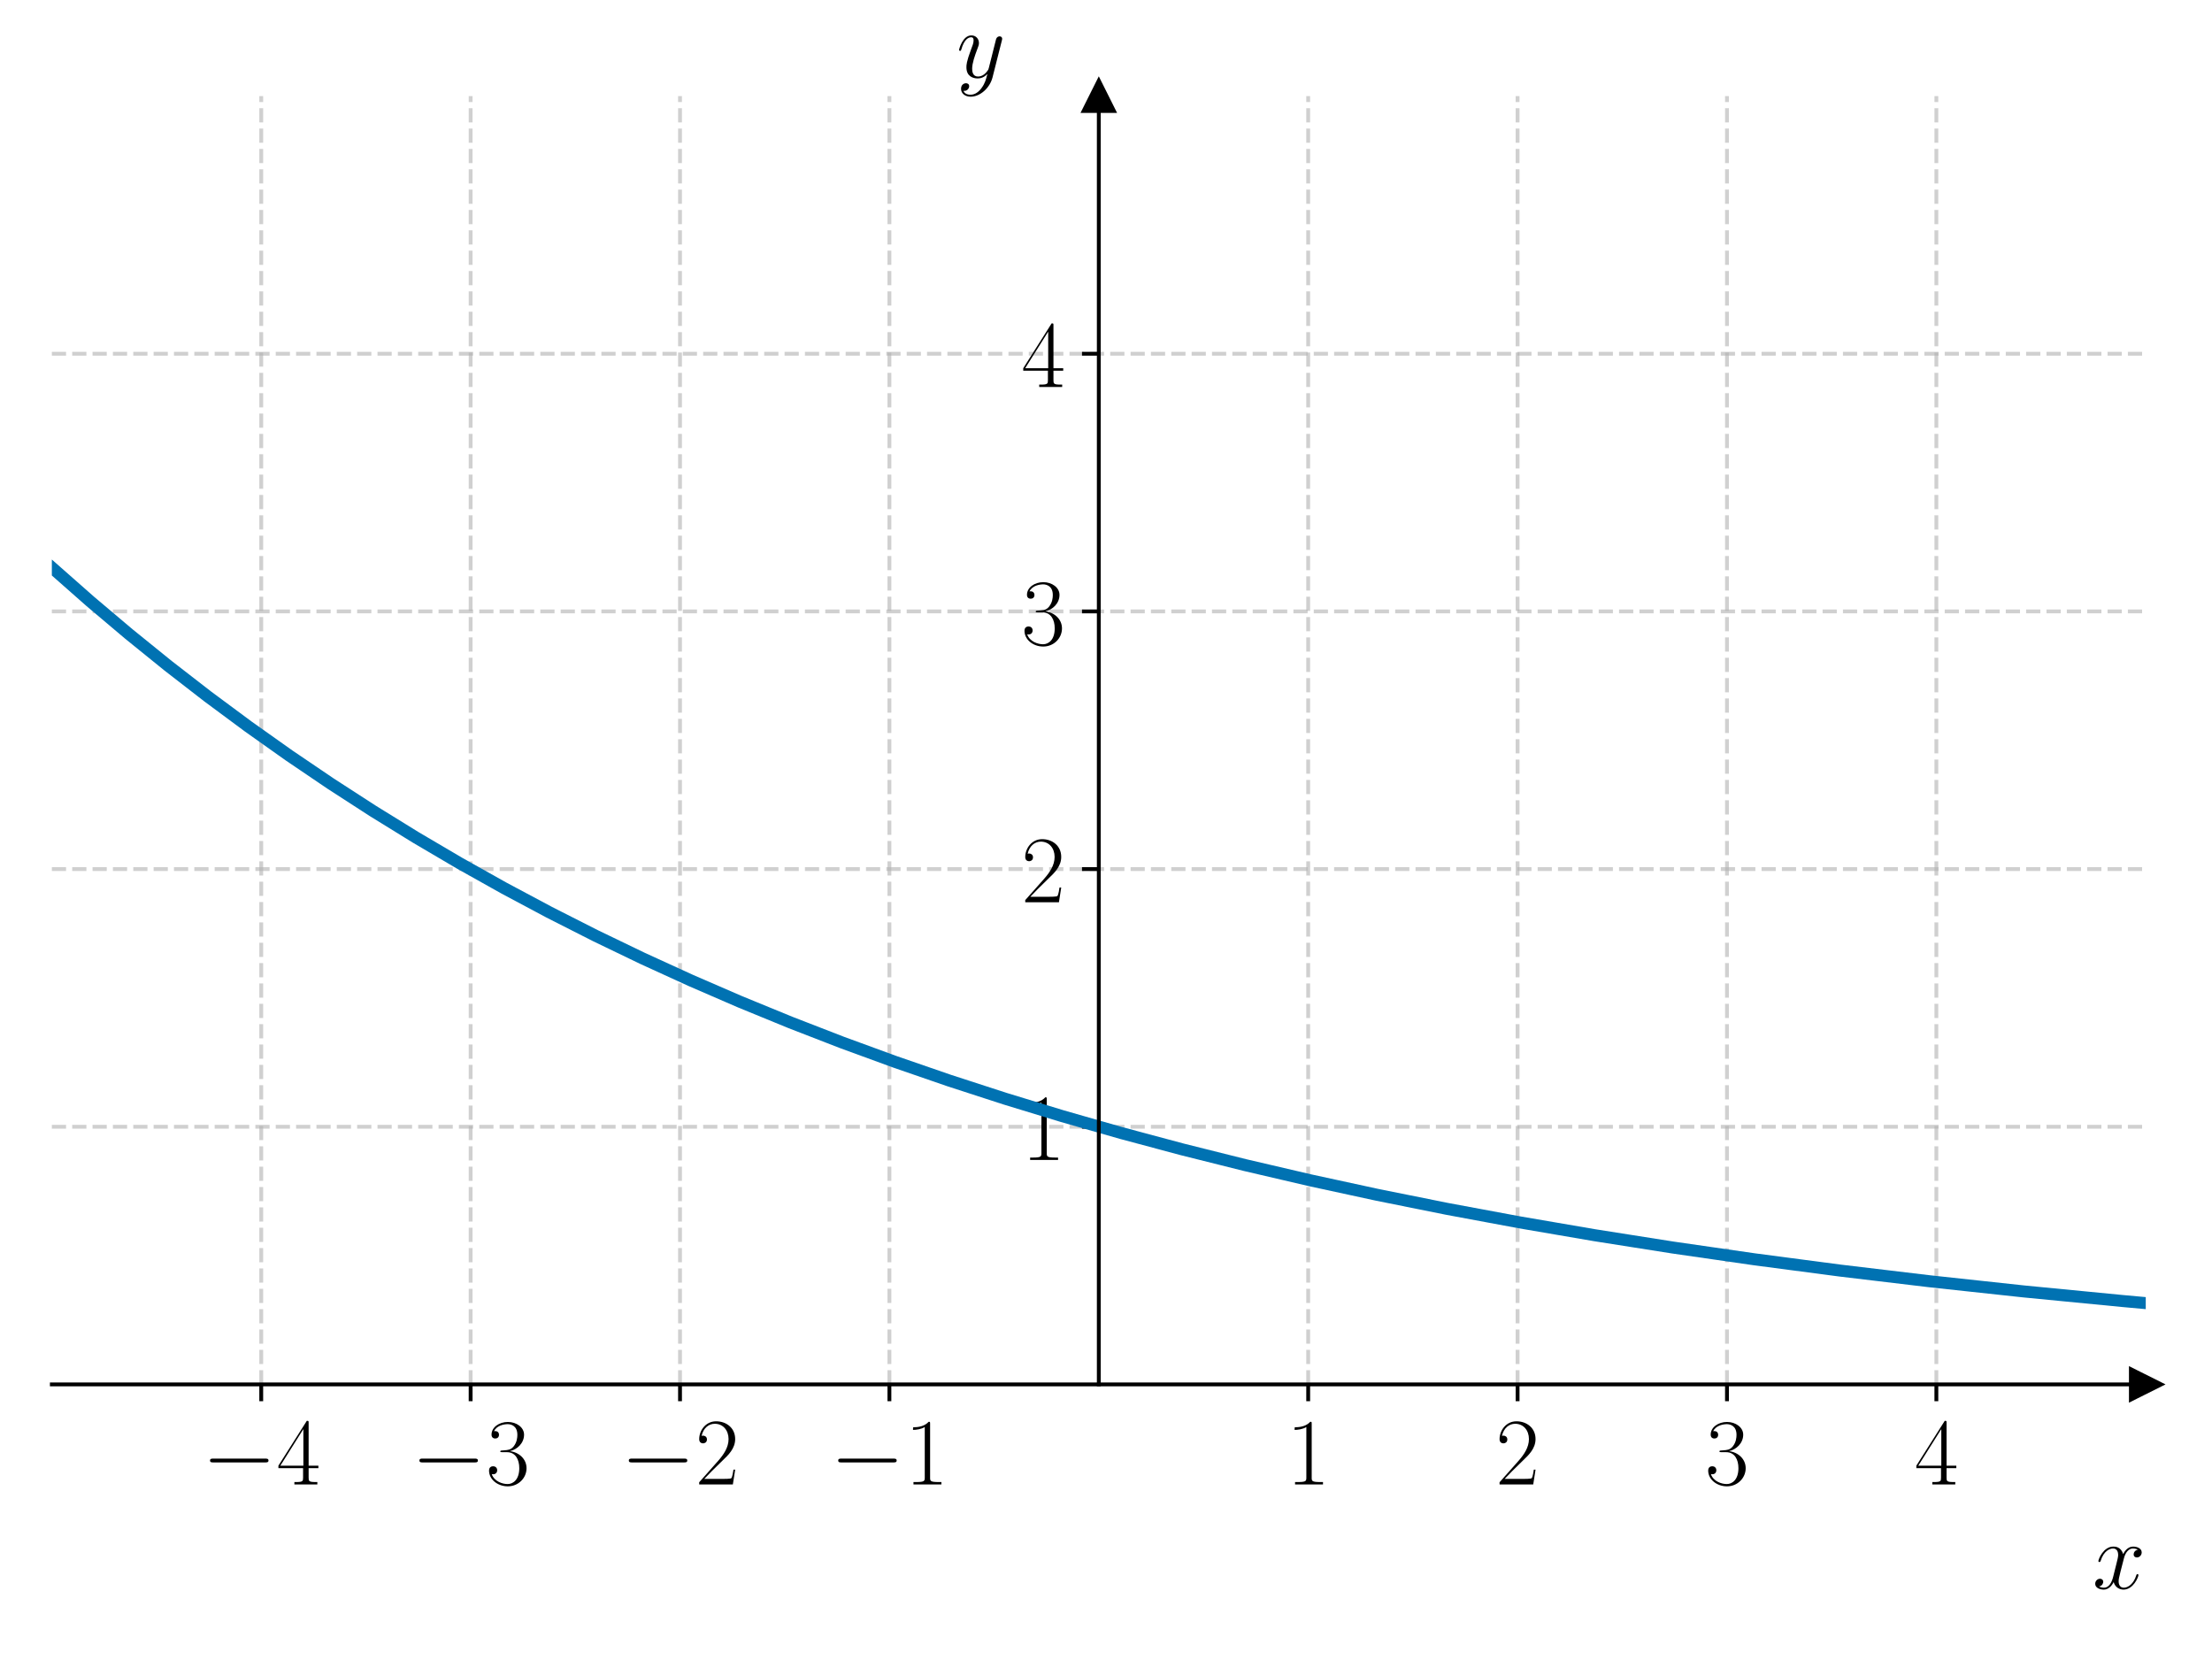
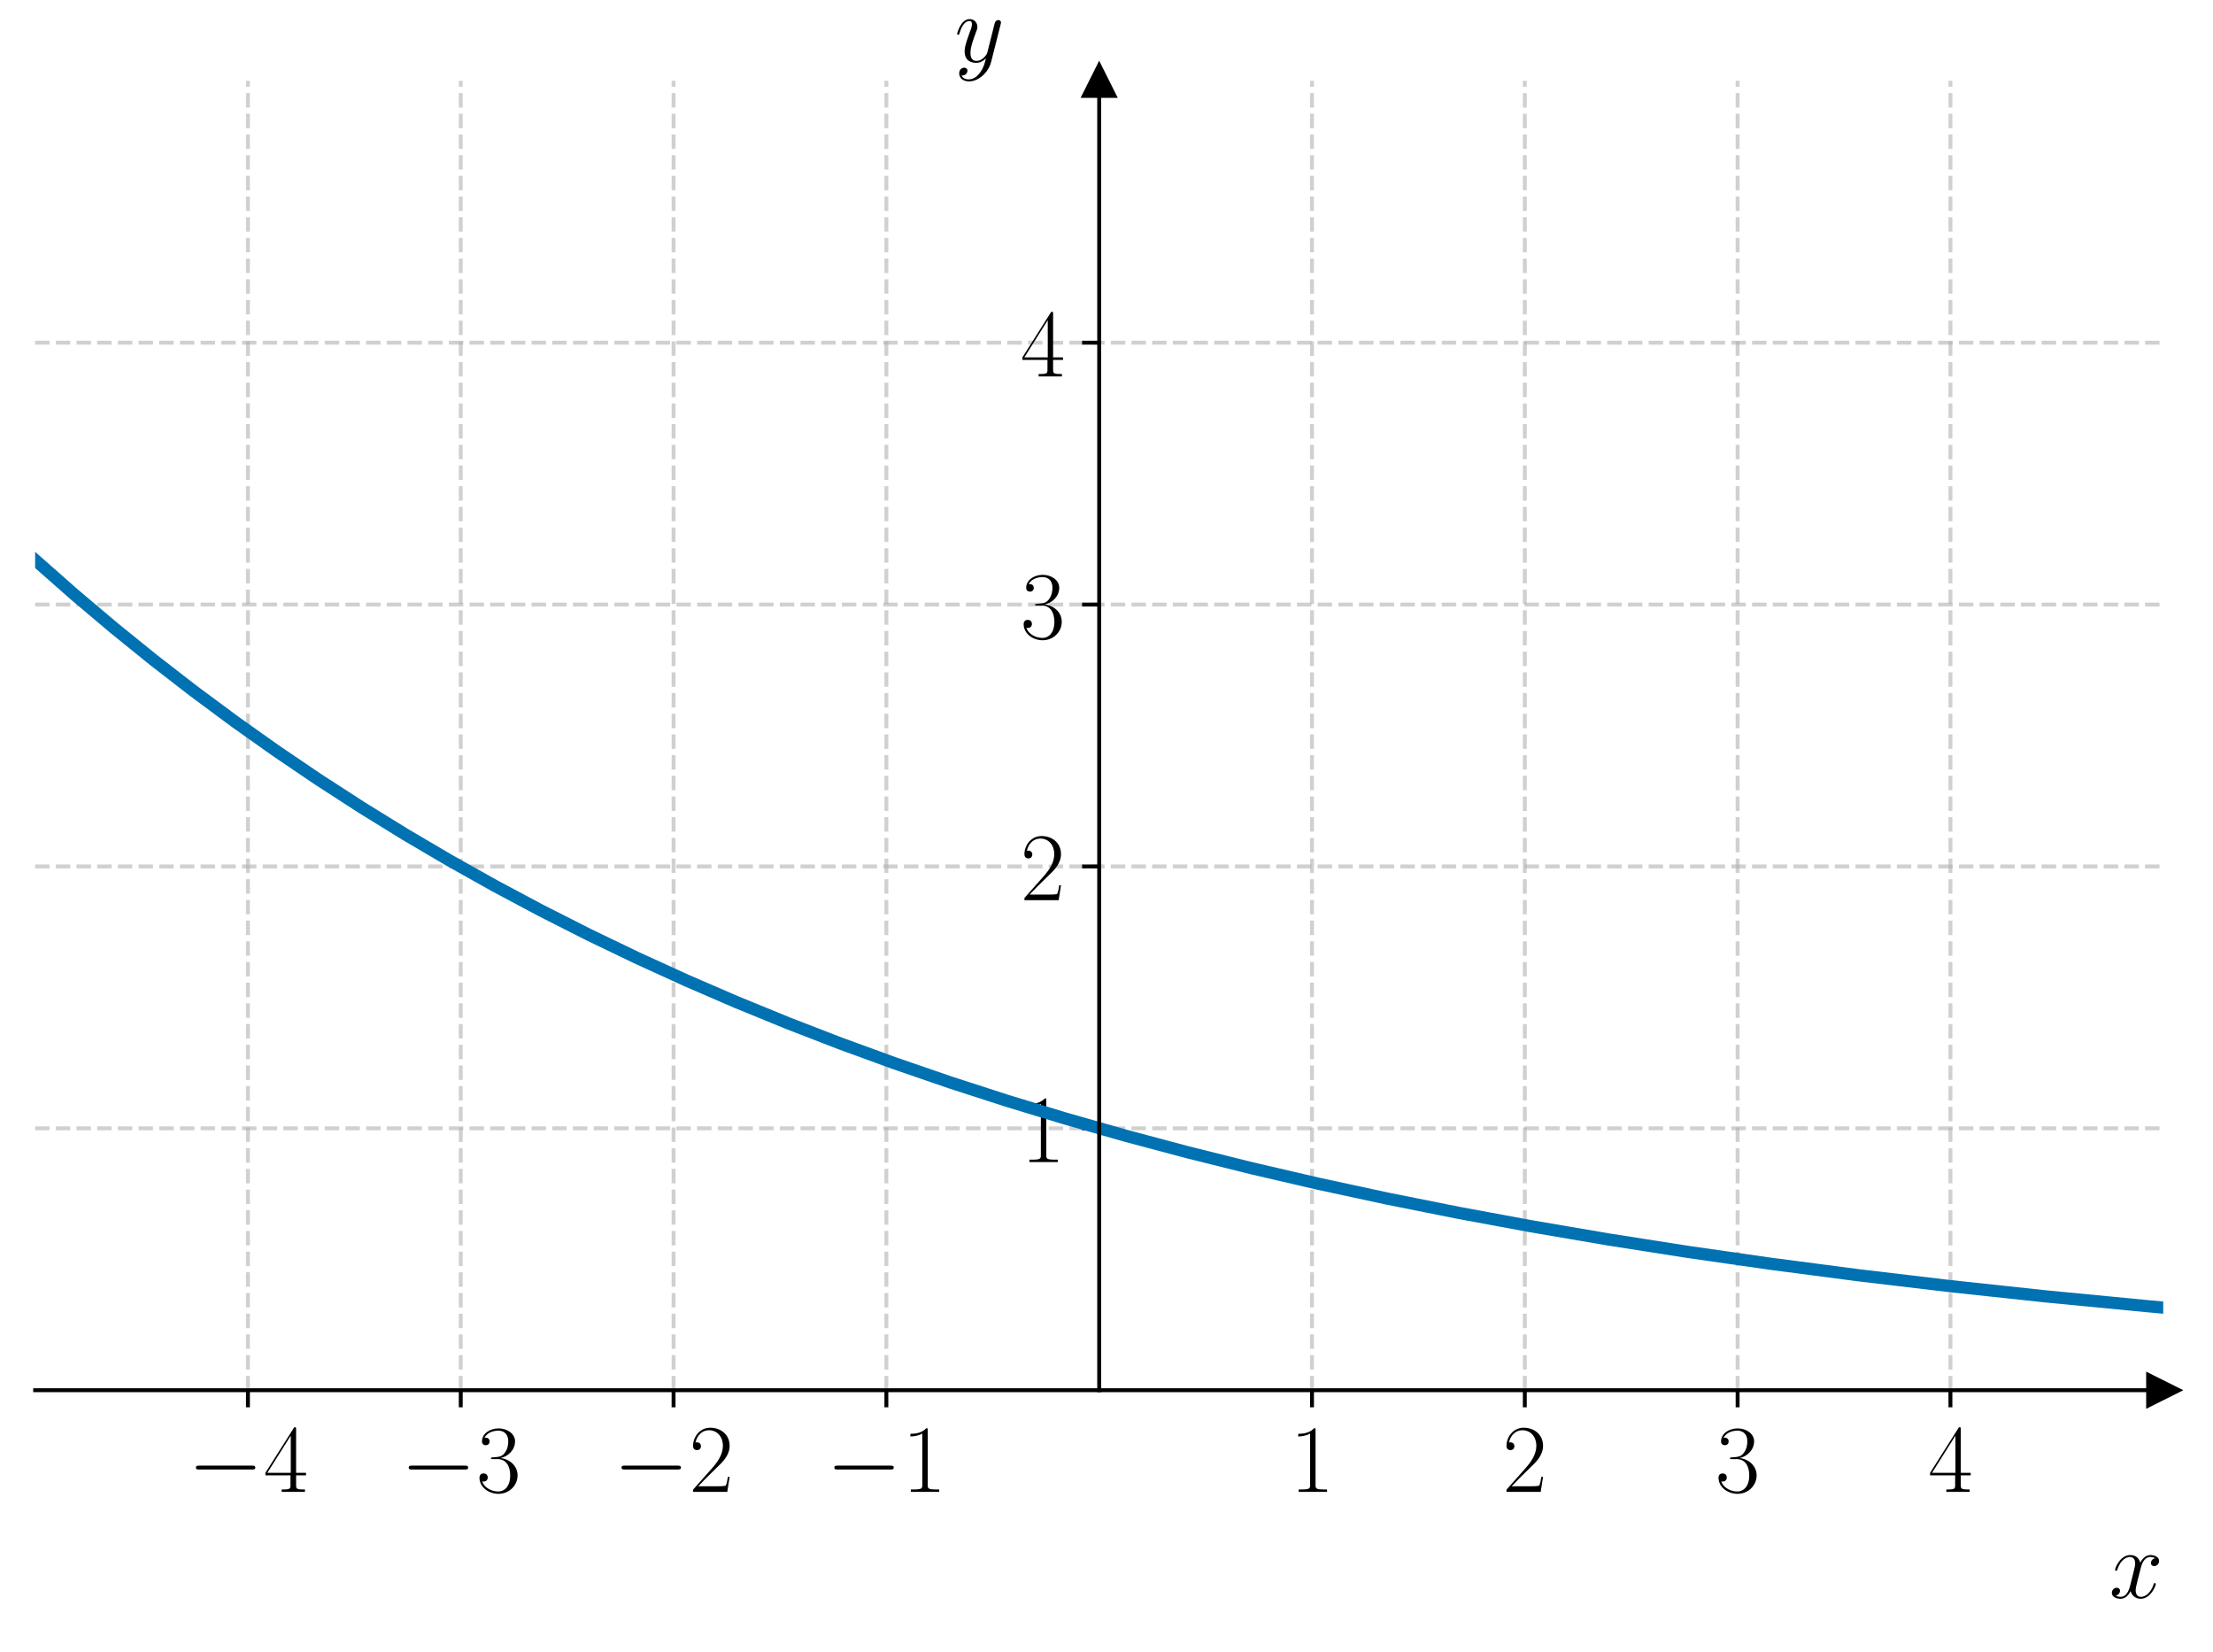
- <svg xmlns="http://www.w3.org/2000/svg" xmlns:xlink="http://www.w3.org/1999/xlink" viewBox="0 0 460.8 345.6" version="1.1" class="graph-inline-svg" role="img" aria-label="Tilpasset figur">
+ <svg xmlns="http://www.w3.org/2000/svg" xmlns:xlink="http://www.w3.org/1999/xlink" width="453.6pt" height="338.54pt" viewBox="0 0 453.6 338.54" version="1.1">
  <defs>
    <style type="text/css">*{stroke-linejoin: round; stroke-linecap: butt}</style>
  </defs>
-   <g id="g3f0012_4674a3_figure_1">
-     <g id="g3f0012_4674a3_patch_1">
-       <path d="M 0 345.6  L 460.8 345.6  L 460.8 0  L 0 0  L 0 345.6  z " style="fill: none" />
+   <g id="g3f0012_be3c61_figure_1">
+     <g id="g3f0012_be3c61_patch_1">
+       <path d="M 0 338.54  L 453.6 338.54  L 453.6 0  L 0 0  L 0 338.54  z " style="fill: none; opacity: 0" />
    </g>
-     <g id="g3f0012_4674a3_axes_1">
-       <g id="g3f0012_4674a3_patch_2">
-         <path d="M 10.8 288.375  L 447 288.375  L 447 20.016  L 10.8 20.016  L 10.8 288.375  z " style="fill: none" />
-       </g>
-       <g id="g3f0012_4674a3_matplotlib.axis_1">
-         <g id="g3f0012_4674a3_xtick_1">
-           <g id="g3f0012_4674a3_line2d_1">
-             <path d="M 54.42 288.375  L 54.42 20.016  " clip-path="url(#g3f0012_4674a3_pcaa9fbf77b)" style="fill: none; stroke-dasharray: 2.96,1.28; stroke-dashoffset: 0; stroke: #b0b0b0; stroke-opacity: 0.6; stroke-width: 0.8" />
-           </g>
-           <g id="g3f0012_4674a3_line2d_2">
-             <defs>
-               <path id="g3f0012_4674a3_m379e569618" d="M 0 0  L 0 3.5  " style="stroke: #000000; stroke-width: 0.8" />
-             </defs>
-             <g>
-               <use xlink:href="#g3f0012_4674a3_m379e569618" x="54.42" y="288.375" style="stroke: #000000; stroke-width: 0.8" />
-             </g>
-           </g>
-           <g id="g3f0012_4674a3_text_1">
-             <g transform="translate(42.10221 309.2117) scale(0.2 -0.2)">
-               <defs>
-                 <path id="g3f0012_4674a3_CMSY10-0" d="M 4218 1472  C 4326 1472 4442 1472 4442 1600  C 4442 1728 4326 1728 4218 1728  L 755 1728  C 646 1728 531 1728 531 1600  C 531 1472 646 1472 755 1472  L 4218 1472  z " transform="scale(0.015625)" />
-                 <path id="g3f0012_4674a3_CMR17-34" d="M 2150 4122  C 2150 4256 2144 4256 2029 4256  L 128 1254  L 128 1088  L 1779 1088  L 1779 457  C 1779 224 1766 160 1318 160  L 1197 160  L 1197 0  C 1402 0 1747 0 1965 0  C 2182 0 2528 0 2733 0  L 2733 160  L 2611 160  C 2163 160 2150 224 2150 457  L 2150 1088  L 2803 1088  L 2803 1254  L 2150 1254  L 2150 4122  z M 1798 3703  L 1798 1254  L 256 1254  L 1798 3703  z " transform="scale(0.015625)" />
-               </defs>
-               <use xlink:href="#g3f0012_4674a3_CMSY10-0" transform="scale(0.996264)" />
-               <use xlink:href="#g3f0012_4674a3_CMR17-34" transform="translate(77.48747 0) scale(0.996264)" />
-             </g>
-           </g>
-         </g>
-         <g id="g3f0012_4674a3_xtick_2">
-           <g id="g3f0012_4674a3_line2d_3">
-             <path d="M 98.04 288.375  L 98.04 20.016  " clip-path="url(#g3f0012_4674a3_pcaa9fbf77b)" style="fill: none; stroke-dasharray: 2.96,1.28; stroke-dashoffset: 0; stroke: #b0b0b0; stroke-opacity: 0.6; stroke-width: 0.8" />
-           </g>
-           <g id="g3f0012_4674a3_line2d_4">
-             <g>
-               <use xlink:href="#g3f0012_4674a3_m379e569618" x="98.04" y="288.375" style="stroke: #000000; stroke-width: 0.8" />
-             </g>
-           </g>
-           <g id="g3f0012_4674a3_text_2">
-             <g transform="translate(85.72221 309.2117) scale(0.2 -0.2)">
-               <defs>
-                 <path id="g3f0012_4674a3_CMR17-33" d="M 1414 2157  C 1984 2157 2234 1662 2234 1090  C 2234 320 1824 25 1453 25  C 1114 25 563 194 390 693  C 422 680 454 680 486 680  C 640 680 755 782 755 948  C 755 1133 614 1216 486 1216  C 378 1216 211 1165 211 926  C 211 335 787 -128 1466 -128  C 2176 -128 2720 430 2720 1085  C 2720 1707 2208 2157 1600 2227  C 2086 2328 2554 2756 2554 3329  C 2554 3820 2048 4179 1472 4179  C 890 4179 378 3829 378 3329  C 378 3110 544 3072 627 3072  C 762 3072 877 3155 877 3321  C 877 3486 762 3569 627 3569  C 602 3569 570 3569 544 3557  C 730 3959 1235 4032 1459 4032  C 1683 4032 2106 3925 2106 3320  C 2106 3143 2080 2828 1862 2550  C 1670 2304 1453 2304 1242 2284  C 1210 2284 1062 2269 1037 2269  C 992 2263 966 2257 966 2208  C 966 2163 973 2157 1101 2157  L 1414 2157  z " transform="scale(0.015625)" />
-               </defs>
-               <use xlink:href="#g3f0012_4674a3_CMSY10-0" transform="scale(0.996264)" />
-               <use xlink:href="#g3f0012_4674a3_CMR17-33" transform="translate(77.48747 0) scale(0.996264)" />
-             </g>
-           </g>
-         </g>
-         <g id="g3f0012_4674a3_xtick_3">
-           <g id="g3f0012_4674a3_line2d_5">
-             <path d="M 141.66 288.375  L 141.66 20.016  " clip-path="url(#g3f0012_4674a3_pcaa9fbf77b)" style="fill: none; stroke-dasharray: 2.96,1.28; stroke-dashoffset: 0; stroke: #b0b0b0; stroke-opacity: 0.6; stroke-width: 0.8" />
-           </g>
-           <g id="g3f0012_4674a3_line2d_6">
-             <g>
-               <use xlink:href="#g3f0012_4674a3_m379e569618" x="141.66" y="288.375" style="stroke: #000000; stroke-width: 0.8" />
-             </g>
-           </g>
-           <g id="g3f0012_4674a3_text_3">
-             <g transform="translate(129.3422 309.2117) scale(0.2 -0.2)">
-               <defs>
-                 <path id="g3f0012_4674a3_CMR17-32" d="M 2669 989  L 2554 989  C 2490 536 2438 459 2413 420  C 2381 369 1920 369 1830 369  L 602 369  C 832 619 1280 1072 1824 1597  C 2214 1967 2669 2402 2669 3035  C 2669 3790 2067 4224 1395 4224  C 691 4224 262 3604 262 3030  C 262 2780 448 2748 525 2748  C 589 2748 781 2787 781 3010  C 781 3207 614 3264 525 3264  C 486 3264 448 3258 422 3245  C 544 3790 915 4058 1306 4058  C 1862 4058 2227 3617 2227 3035  C 2227 2479 1901 2000 1536 1584  L 262 146  L 262 0  L 2515 0  L 2669 989  z " transform="scale(0.015625)" />
-               </defs>
-               <use xlink:href="#g3f0012_4674a3_CMSY10-0" transform="scale(0.996264)" />
-               <use xlink:href="#g3f0012_4674a3_CMR17-32" transform="translate(77.48747 0) scale(0.996264)" />
-             </g>
-           </g>
-         </g>
-         <g id="g3f0012_4674a3_xtick_4">
-           <g id="g3f0012_4674a3_line2d_7">
-             <path d="M 185.28 288.375  L 185.28 20.016  " clip-path="url(#g3f0012_4674a3_pcaa9fbf77b)" style="fill: none; stroke-dasharray: 2.96,1.28; stroke-dashoffset: 0; stroke: #b0b0b0; stroke-opacity: 0.6; stroke-width: 0.8" />
-           </g>
-           <g id="g3f0012_4674a3_line2d_8">
-             <g>
-               <use xlink:href="#g3f0012_4674a3_m379e569618" x="185.28" y="288.375" style="stroke: #000000; stroke-width: 0.8" />
-             </g>
-           </g>
-           <g id="g3f0012_4674a3_text_4">
-             <g transform="translate(172.9622 309.2117) scale(0.2 -0.2)">
-               <defs>
-                 <path id="g3f0012_4674a3_CMR17-31" d="M 1702 4058  C 1702 4192 1696 4192 1606 4192  C 1357 3916 979 3827 621 3827  C 602 3827 570 3827 563 3808  C 557 3795 557 3782 557 3648  C 755 3648 1088 3686 1344 3839  L 1344 461  C 1344 236 1331 160 781 160  L 589 160  L 589 0  C 896 0 1216 0 1523 0  C 1830 0 2150 0 2458 0  L 2458 160  L 2266 160  C 1715 160 1702 230 1702 458  L 1702 4058  z " transform="scale(0.015625)" />
-               </defs>
-               <use xlink:href="#g3f0012_4674a3_CMSY10-0" transform="scale(0.996264)" />
-               <use xlink:href="#g3f0012_4674a3_CMR17-31" transform="translate(77.48747 0) scale(0.996264)" />
-             </g>
-           </g>
-         </g>
-         <g id="g3f0012_4674a3_xtick_5">
-           <g id="g3f0012_4674a3_line2d_9">
-             <path d="M 272.52 288.375  L 272.52 20.016  " clip-path="url(#g3f0012_4674a3_pcaa9fbf77b)" style="fill: none; stroke-dasharray: 2.96,1.28; stroke-dashoffset: 0; stroke: #b0b0b0; stroke-opacity: 0.6; stroke-width: 0.8" />
-           </g>
-           <g id="g3f0012_4674a3_line2d_10">
-             <g>
-               <use xlink:href="#g3f0012_4674a3_m379e569618" x="272.52" y="288.375" style="stroke: #000000; stroke-width: 0.8" />
-             </g>
-           </g>
-           <g id="g3f0012_4674a3_text_5">
-             <g transform="translate(267.951 309.2117) scale(0.2 -0.2)">
-               <use xlink:href="#g3f0012_4674a3_CMR17-31" transform="scale(0.996264)" />
-             </g>
-           </g>
-         </g>
-         <g id="g3f0012_4674a3_xtick_6">
-           <g id="g3f0012_4674a3_line2d_11">
-             <path d="M 316.14 288.375  L 316.14 20.016  " clip-path="url(#g3f0012_4674a3_pcaa9fbf77b)" style="fill: none; stroke-dasharray: 2.96,1.28; stroke-dashoffset: 0; stroke: #b0b0b0; stroke-opacity: 0.6; stroke-width: 0.8" />
-           </g>
-           <g id="g3f0012_4674a3_line2d_12">
-             <g>
-               <use xlink:href="#g3f0012_4674a3_m379e569618" x="316.14" y="288.375" style="stroke: #000000; stroke-width: 0.8" />
-             </g>
-           </g>
-           <g id="g3f0012_4674a3_text_6">
-             <g transform="translate(311.571 309.2117) scale(0.2 -0.2)">
-               <use xlink:href="#g3f0012_4674a3_CMR17-32" transform="scale(0.996264)" />
-             </g>
-           </g>
-         </g>
-         <g id="g3f0012_4674a3_xtick_7">
-           <g id="g3f0012_4674a3_line2d_13">
-             <path d="M 359.76 288.375  L 359.76 20.016  " clip-path="url(#g3f0012_4674a3_pcaa9fbf77b)" style="fill: none; stroke-dasharray: 2.96,1.28; stroke-dashoffset: 0; stroke: #b0b0b0; stroke-opacity: 0.6; stroke-width: 0.8" />
-           </g>
-           <g id="g3f0012_4674a3_line2d_14">
-             <g>
-               <use xlink:href="#g3f0012_4674a3_m379e569618" x="359.76" y="288.375" style="stroke: #000000; stroke-width: 0.8" />
-             </g>
-           </g>
-           <g id="g3f0012_4674a3_text_7">
-             <g transform="translate(355.191 309.2117) scale(0.2 -0.2)">
-               <use xlink:href="#g3f0012_4674a3_CMR17-33" transform="scale(0.996264)" />
-             </g>
-           </g>
-         </g>
-         <g id="g3f0012_4674a3_xtick_8">
-           <g id="g3f0012_4674a3_line2d_15">
-             <path d="M 403.38 288.375  L 403.38 20.016  " clip-path="url(#g3f0012_4674a3_pcaa9fbf77b)" style="fill: none; stroke-dasharray: 2.96,1.28; stroke-dashoffset: 0; stroke: #b0b0b0; stroke-opacity: 0.6; stroke-width: 0.8" />
-           </g>
-           <g id="g3f0012_4674a3_line2d_16">
-             <g>
-               <use xlink:href="#g3f0012_4674a3_m379e569618" x="403.38" y="288.375" style="stroke: #000000; stroke-width: 0.8" />
-             </g>
-           </g>
-           <g id="g3f0012_4674a3_text_8">
-             <g transform="translate(398.811 309.2117) scale(0.2 -0.2)">
-               <use xlink:href="#g3f0012_4674a3_CMR17-34" transform="scale(0.996264)" />
-             </g>
-           </g>
-         </g>
-         <g id="g3f0012_4674a3_text_9">
-           <g transform="translate(435.9132 330.9244) scale(0.2 -0.2)">
-             <defs>
-               <path id="g3f0012_4674a3_CMMI12-78" d="M 3034 2606  C 2829 2567 2752 2414 2752 2293  C 2752 2139 2874 2088 2963 2088  C 3155 2088 3290 2254 3290 2427  C 3290 2695 2982 2816 2714 2816  C 2323 2816 2106 2433 2048 2312  C 1901 2816 1504 2816 1389 2816  C 736 2816 390 1980 390 1839  C 390 1814 416 1782 461 1782  C 512 1782 525 1820 538 1846  C 755 2555 1184 2689 1370 2689  C 1658 2689 1715 2420 1715 2267  C 1715 2127 1677 1980 1600 1673  L 1382 798  C 1286 415 1101 64 762 64  C 730 64 570 64 435 147  C 666 192 717 383 717 460  C 717 588 621 664 499 664  C 346 664 179 530 179 326  C 179 57 480 -64 755 -64  C 1062 -64 1280 179 1414 441  C 1517 64 1837 -64 2074 -64  C 2726 -64 3072 773 3072 913  C 3072 945 3046 971 3008 971  C 2950 971 2944 939 2925 888  C 2752 326 2381 64 2093 64  C 1869 64 1747 230 1747 492  C 1747 632 1773 734 1875 1156  L 2099 2024  C 2195 2408 2413 2689 2707 2689  C 2720 2689 2899 2689 3034 2606  z " transform="scale(0.015625)" />
-             </defs>
-             <use xlink:href="#g3f0012_4674a3_CMMI12-78" transform="scale(0.996264)" />
-           </g>
-         </g>
-       </g>
-       <g id="g3f0012_4674a3_matplotlib.axis_2">
-         <g id="g3f0012_4674a3_ytick_1">
-           <g id="g3f0012_4674a3_line2d_17">
-             <path d="M 10.8 234.703  L 447 234.703  " clip-path="url(#g3f0012_4674a3_pcaa9fbf77b)" style="fill: none; stroke-dasharray: 2.96,1.28; stroke-dashoffset: 0; stroke: #b0b0b0; stroke-opacity: 0.6; stroke-width: 0.8" />
-           </g>
-           <g id="g3f0012_4674a3_line2d_18">
-             <defs>
-               <path id="g3f0012_4674a3_m76c39c9942" d="M 0 0  L -3.5 0  " style="stroke: #000000; stroke-width: 0.8" />
-             </defs>
-             <g>
-               <use xlink:href="#g3f0012_4674a3_m76c39c9942" x="228.9" y="234.703" style="stroke: #000000; stroke-width: 0.8" />
-             </g>
-           </g>
-           <g id="g3f0012_4674a3_text_10">
-             <g transform="translate(212.7619 241.6216) scale(0.2 -0.2)">
-               <use xlink:href="#g3f0012_4674a3_CMR17-31" transform="scale(0.996264)" />
-             </g>
-           </g>
-         </g>
-         <g id="g3f0012_4674a3_ytick_2">
-           <g id="g3f0012_4674a3_line2d_19">
-             <path d="M 10.8 181.031  L 447 181.031  " clip-path="url(#g3f0012_4674a3_pcaa9fbf77b)" style="fill: none; stroke-dasharray: 2.96,1.28; stroke-dashoffset: 0; stroke: #b0b0b0; stroke-opacity: 0.6; stroke-width: 0.8" />
-           </g>
-           <g id="g3f0012_4674a3_line2d_20">
-             <g>
-               <use xlink:href="#g3f0012_4674a3_m76c39c9942" x="228.9" y="181.031" style="stroke: #000000; stroke-width: 0.8" />
-             </g>
-           </g>
-           <g id="g3f0012_4674a3_text_11">
-             <g transform="translate(212.7619 187.9499) scale(0.2 -0.2)">
-               <use xlink:href="#g3f0012_4674a3_CMR17-32" transform="scale(0.996264)" />
-             </g>
-           </g>
-         </g>
-         <g id="g3f0012_4674a3_ytick_3">
-           <g id="g3f0012_4674a3_line2d_21">
-             <path d="M 10.8 127.36  L 447 127.36  " clip-path="url(#g3f0012_4674a3_pcaa9fbf77b)" style="fill: none; stroke-dasharray: 2.96,1.28; stroke-dashoffset: 0; stroke: #b0b0b0; stroke-opacity: 0.6; stroke-width: 0.8" />
-           </g>
-           <g id="g3f0012_4674a3_line2d_22">
-             <g>
-               <use xlink:href="#g3f0012_4674a3_m76c39c9942" x="228.9" y="127.36" style="stroke: #000000; stroke-width: 0.8" />
-             </g>
-           </g>
-           <g id="g3f0012_4674a3_text_12">
-             <g transform="translate(212.7619 134.2782) scale(0.2 -0.2)">
-               <use xlink:href="#g3f0012_4674a3_CMR17-33" transform="scale(0.996264)" />
-             </g>
-           </g>
-         </g>
-         <g id="g3f0012_4674a3_ytick_4">
-           <g id="g3f0012_4674a3_line2d_23">
-             <path d="M 10.8 73.688  L 447 73.688  " clip-path="url(#g3f0012_4674a3_pcaa9fbf77b)" style="fill: none; stroke-dasharray: 2.96,1.28; stroke-dashoffset: 0; stroke: #b0b0b0; stroke-opacity: 0.6; stroke-width: 0.8" />
-           </g>
-           <g id="g3f0012_4674a3_line2d_24">
-             <g>
-               <use xlink:href="#g3f0012_4674a3_m76c39c9942" x="228.9" y="73.688" style="stroke: #000000; stroke-width: 0.8" />
-             </g>
-           </g>
-           <g id="g3f0012_4674a3_text_13">
-             <g transform="translate(212.7619 80.6065) scale(0.2 -0.2)">
-               <use xlink:href="#g3f0012_4674a3_CMR17-34" transform="scale(0.996264)" />
-             </g>
-           </g>
-         </g>
-         <g id="g3f0012_4674a3_text_14">
-           <g transform="translate(199.2491 16.14068) scale(0.2 -0.2)">
-             <defs>
-               <path id="g3f0012_4674a3_CMMI12-79" d="M 1683 -700  C 1510 -939 1261 -1152 947 -1152  C 870 -1152 563 -1152 467 -889  C 486 -895 518 -895 531 -895  C 723 -895 851 -729 851 -582  C 851 -435 730 -384 634 -384  C 531 -384 307 -458 307 -759  C 307 -1071 582 -1286 947 -1286  C 1587 -1286 2234 -700 2413 6  L 3040 2485  C 3046 2517 3059 2556 3059 2594  C 3059 2689 2982 2753 2886 2753  C 2829 2753 2694 2727 2643 2535  L 2170 658  C 2138 543 2138 530 2086 460  C 1958 281 1747 64 1440 64  C 1082 64 1050 415 1050 588  C 1050 952 1222 1443 1395 1903  C 1466 2088 1504 2178 1504 2305  C 1504 2574 1312 2816 998 2816  C 410 2816 173 1890 173 1839  C 173 1814 198 1782 243 1782  C 301 1782 307 1807 333 1897  C 486 2433 730 2689 979 2689  C 1037 2689 1146 2689 1146 2478  C 1146 2312 1075 2127 979 1884  C 666 1047 666 837 666 683  C 666 77 1101 -64 1421 -64  C 1606 -64 1837 -6 2061 230  L 2067 224  C 1971 -147 1907 -392 1683 -700  z " transform="scale(0.015625)" />
-             </defs>
-             <use xlink:href="#g3f0012_4674a3_CMMI12-79" transform="scale(0.996264)" />
-           </g>
-         </g>
-       </g>
-       <g id="g3f0012_4674a3_line2d_25">
+     <g id="g3f0012_be3c61_axes_1">
+       <g id="g3f0012_be3c61_patch_2">
+         <path d="M 7.2 284.915  L 443.4 284.915  L 443.4 16.556  L 7.2 16.556  L 7.2 284.915  z " style="fill: none; opacity: 0" />
+       </g>
+       <g id="g3f0012_be3c61_matplotlib.axis_1">
+         <g id="g3f0012_be3c61_xtick_1">
+           <g id="g3f0012_be3c61_line2d_1">
+             <path d="M 50.82 284.915  L 50.82 16.556  " clip-path="url(#g3f0012_be3c61_p7e00253293)" style="fill: none; stroke-dasharray: 2.96,1.28; stroke-dashoffset: 0; stroke: #b0b0b0; stroke-opacity: 0.6; stroke-width: 0.8" />
+           </g>
+           <g id="g3f0012_be3c61_line2d_2">
+             <defs>
+               <path id="g3f0012_be3c61_m2d809eba1c" d="M 0 0  L 0 3.5  " style="stroke: #000000; stroke-width: 0.8" />
+             </defs>
+             <g>
+               <use xlink:href="#g3f0012_be3c61_m2d809eba1c" x="50.82" y="284.915" style="stroke: #000000; stroke-width: 0.8" />
+             </g>
+           </g>
+           <g id="g3f0012_be3c61_text_1">
+             <g transform="translate(38.50221 305.7517) scale(0.2 -0.2)">
+               <defs>
+                 <path id="g3f0012_be3c61_CMSY10-0" d="M 4218 1472  C 4326 1472 4442 1472 4442 1600  C 4442 1728 4326 1728 4218 1728  L 755 1728  C 646 1728 531 1728 531 1600  C 531 1472 646 1472 755 1472  L 4218 1472  z " transform="scale(0.015625)" />
+                 <path id="g3f0012_be3c61_CMR17-34" d="M 2150 4122  C 2150 4256 2144 4256 2029 4256  L 128 1254  L 128 1088  L 1779 1088  L 1779 457  C 1779 224 1766 160 1318 160  L 1197 160  L 1197 0  C 1402 0 1747 0 1965 0  C 2182 0 2528 0 2733 0  L 2733 160  L 2611 160  C 2163 160 2150 224 2150 457  L 2150 1088  L 2803 1088  L 2803 1254  L 2150 1254  L 2150 4122  z M 1798 3703  L 1798 1254  L 256 1254  L 1798 3703  z " transform="scale(0.015625)" />
+               </defs>
+               <use xlink:href="#g3f0012_be3c61_CMSY10-0" transform="scale(0.996264)" />
+               <use xlink:href="#g3f0012_be3c61_CMR17-34" transform="translate(77.48747 0) scale(0.996264)" />
+             </g>
+           </g>
+         </g>
+         <g id="g3f0012_be3c61_xtick_2">
+           <g id="g3f0012_be3c61_line2d_3">
+             <path d="M 94.44 284.915  L 94.44 16.556  " clip-path="url(#g3f0012_be3c61_p7e00253293)" style="fill: none; stroke-dasharray: 2.96,1.28; stroke-dashoffset: 0; stroke: #b0b0b0; stroke-opacity: 0.6; stroke-width: 0.8" />
+           </g>
+           <g id="g3f0012_be3c61_line2d_4">
+             <g>
+               <use xlink:href="#g3f0012_be3c61_m2d809eba1c" x="94.44" y="284.915" style="stroke: #000000; stroke-width: 0.8" />
+             </g>
+           </g>
+           <g id="g3f0012_be3c61_text_2">
+             <g transform="translate(82.12221 305.7517) scale(0.2 -0.2)">
+               <defs>
+                 <path id="g3f0012_be3c61_CMR17-33" d="M 1414 2157  C 1984 2157 2234 1662 2234 1090  C 2234 320 1824 25 1453 25  C 1114 25 563 194 390 693  C 422 680 454 680 486 680  C 640 680 755 782 755 948  C 755 1133 614 1216 486 1216  C 378 1216 211 1165 211 926  C 211 335 787 -128 1466 -128  C 2176 -128 2720 430 2720 1085  C 2720 1707 2208 2157 1600 2227  C 2086 2328 2554 2756 2554 3329  C 2554 3820 2048 4179 1472 4179  C 890 4179 378 3829 378 3329  C 378 3110 544 3072 627 3072  C 762 3072 877 3155 877 3321  C 877 3486 762 3569 627 3569  C 602 3569 570 3569 544 3557  C 730 3959 1235 4032 1459 4032  C 1683 4032 2106 3925 2106 3320  C 2106 3143 2080 2828 1862 2550  C 1670 2304 1453 2304 1242 2284  C 1210 2284 1062 2269 1037 2269  C 992 2263 966 2257 966 2208  C 966 2163 973 2157 1101 2157  L 1414 2157  z " transform="scale(0.015625)" />
+               </defs>
+               <use xlink:href="#g3f0012_be3c61_CMSY10-0" transform="scale(0.996264)" />
+               <use xlink:href="#g3f0012_be3c61_CMR17-33" transform="translate(77.48747 0) scale(0.996264)" />
+             </g>
+           </g>
+         </g>
+         <g id="g3f0012_be3c61_xtick_3">
+           <g id="g3f0012_be3c61_line2d_5">
+             <path d="M 138.06 284.915  L 138.06 16.556  " clip-path="url(#g3f0012_be3c61_p7e00253293)" style="fill: none; stroke-dasharray: 2.96,1.28; stroke-dashoffset: 0; stroke: #b0b0b0; stroke-opacity: 0.6; stroke-width: 0.8" />
+           </g>
+           <g id="g3f0012_be3c61_line2d_6">
+             <g>
+               <use xlink:href="#g3f0012_be3c61_m2d809eba1c" x="138.06" y="284.915" style="stroke: #000000; stroke-width: 0.8" />
+             </g>
+           </g>
+           <g id="g3f0012_be3c61_text_3">
+             <g transform="translate(125.7422 305.7517) scale(0.2 -0.2)">
+               <defs>
+                 <path id="g3f0012_be3c61_CMR17-32" d="M 2669 989  L 2554 989  C 2490 536 2438 459 2413 420  C 2381 369 1920 369 1830 369  L 602 369  C 832 619 1280 1072 1824 1597  C 2214 1967 2669 2402 2669 3035  C 2669 3790 2067 4224 1395 4224  C 691 4224 262 3604 262 3030  C 262 2780 448 2748 525 2748  C 589 2748 781 2787 781 3010  C 781 3207 614 3264 525 3264  C 486 3264 448 3258 422 3245  C 544 3790 915 4058 1306 4058  C 1862 4058 2227 3617 2227 3035  C 2227 2479 1901 2000 1536 1584  L 262 146  L 262 0  L 2515 0  L 2669 989  z " transform="scale(0.015625)" />
+               </defs>
+               <use xlink:href="#g3f0012_be3c61_CMSY10-0" transform="scale(0.996264)" />
+               <use xlink:href="#g3f0012_be3c61_CMR17-32" transform="translate(77.48747 0) scale(0.996264)" />
+             </g>
+           </g>
+         </g>
+         <g id="g3f0012_be3c61_xtick_4">
+           <g id="g3f0012_be3c61_line2d_7">
+             <path d="M 181.68 284.915  L 181.68 16.556  " clip-path="url(#g3f0012_be3c61_p7e00253293)" style="fill: none; stroke-dasharray: 2.96,1.28; stroke-dashoffset: 0; stroke: #b0b0b0; stroke-opacity: 0.6; stroke-width: 0.8" />
+           </g>
+           <g id="g3f0012_be3c61_line2d_8">
+             <g>
+               <use xlink:href="#g3f0012_be3c61_m2d809eba1c" x="181.68" y="284.915" style="stroke: #000000; stroke-width: 0.8" />
+             </g>
+           </g>
+           <g id="g3f0012_be3c61_text_4">
+             <g transform="translate(169.3622 305.7517) scale(0.2 -0.2)">
+               <defs>
+                 <path id="g3f0012_be3c61_CMR17-31" d="M 1702 4058  C 1702 4192 1696 4192 1606 4192  C 1357 3916 979 3827 621 3827  C 602 3827 570 3827 563 3808  C 557 3795 557 3782 557 3648  C 755 3648 1088 3686 1344 3839  L 1344 461  C 1344 236 1331 160 781 160  L 589 160  L 589 0  C 896 0 1216 0 1523 0  C 1830 0 2150 0 2458 0  L 2458 160  L 2266 160  C 1715 160 1702 230 1702 458  L 1702 4058  z " transform="scale(0.015625)" />
+               </defs>
+               <use xlink:href="#g3f0012_be3c61_CMSY10-0" transform="scale(0.996264)" />
+               <use xlink:href="#g3f0012_be3c61_CMR17-31" transform="translate(77.48747 0) scale(0.996264)" />
+             </g>
+           </g>
+         </g>
+         <g id="g3f0012_be3c61_xtick_5">
+           <g id="g3f0012_be3c61_line2d_9">
+             <path d="M 268.92 284.915  L 268.92 16.556  " clip-path="url(#g3f0012_be3c61_p7e00253293)" style="fill: none; stroke-dasharray: 2.96,1.28; stroke-dashoffset: 0; stroke: #b0b0b0; stroke-opacity: 0.6; stroke-width: 0.8" />
+           </g>
+           <g id="g3f0012_be3c61_line2d_10">
+             <g>
+               <use xlink:href="#g3f0012_be3c61_m2d809eba1c" x="268.92" y="284.915" style="stroke: #000000; stroke-width: 0.8" />
+             </g>
+           </g>
+           <g id="g3f0012_be3c61_text_5">
+             <g transform="translate(264.351 305.7517) scale(0.2 -0.2)">
+               <use xlink:href="#g3f0012_be3c61_CMR17-31" transform="scale(0.996264)" />
+             </g>
+           </g>
+         </g>
+         <g id="g3f0012_be3c61_xtick_6">
+           <g id="g3f0012_be3c61_line2d_11">
+             <path d="M 312.54 284.915  L 312.54 16.556  " clip-path="url(#g3f0012_be3c61_p7e00253293)" style="fill: none; stroke-dasharray: 2.96,1.28; stroke-dashoffset: 0; stroke: #b0b0b0; stroke-opacity: 0.6; stroke-width: 0.8" />
+           </g>
+           <g id="g3f0012_be3c61_line2d_12">
+             <g>
+               <use xlink:href="#g3f0012_be3c61_m2d809eba1c" x="312.54" y="284.915" style="stroke: #000000; stroke-width: 0.8" />
+             </g>
+           </g>
+           <g id="g3f0012_be3c61_text_6">
+             <g transform="translate(307.971 305.7517) scale(0.2 -0.2)">
+               <use xlink:href="#g3f0012_be3c61_CMR17-32" transform="scale(0.996264)" />
+             </g>
+           </g>
+         </g>
+         <g id="g3f0012_be3c61_xtick_7">
+           <g id="g3f0012_be3c61_line2d_13">
+             <path d="M 356.16 284.915  L 356.16 16.556  " clip-path="url(#g3f0012_be3c61_p7e00253293)" style="fill: none; stroke-dasharray: 2.96,1.28; stroke-dashoffset: 0; stroke: #b0b0b0; stroke-opacity: 0.6; stroke-width: 0.8" />
+           </g>
+           <g id="g3f0012_be3c61_line2d_14">
+             <g>
+               <use xlink:href="#g3f0012_be3c61_m2d809eba1c" x="356.16" y="284.915" style="stroke: #000000; stroke-width: 0.8" />
+             </g>
+           </g>
+           <g id="g3f0012_be3c61_text_7">
+             <g transform="translate(351.591 305.7517) scale(0.2 -0.2)">
+               <use xlink:href="#g3f0012_be3c61_CMR17-33" transform="scale(0.996264)" />
+             </g>
+           </g>
+         </g>
+         <g id="g3f0012_be3c61_xtick_8">
+           <g id="g3f0012_be3c61_line2d_15">
+             <path d="M 399.78 284.915  L 399.78 16.556  " clip-path="url(#g3f0012_be3c61_p7e00253293)" style="fill: none; stroke-dasharray: 2.96,1.28; stroke-dashoffset: 0; stroke: #b0b0b0; stroke-opacity: 0.6; stroke-width: 0.8" />
+           </g>
+           <g id="g3f0012_be3c61_line2d_16">
+             <g>
+               <use xlink:href="#g3f0012_be3c61_m2d809eba1c" x="399.78" y="284.915" style="stroke: #000000; stroke-width: 0.8" />
+             </g>
+           </g>
+           <g id="g3f0012_be3c61_text_8">
+             <g transform="translate(395.211 305.7517) scale(0.2 -0.2)">
+               <use xlink:href="#g3f0012_be3c61_CMR17-34" transform="scale(0.996264)" />
+             </g>
+           </g>
+         </g>
+         <g id="g3f0012_be3c61_text_9">
+           <g transform="translate(432.3132 327.4644) scale(0.2 -0.2)">
+             <defs>
+               <path id="g3f0012_be3c61_CMMI12-78" d="M 3034 2606  C 2829 2567 2752 2414 2752 2293  C 2752 2139 2874 2088 2963 2088  C 3155 2088 3290 2254 3290 2427  C 3290 2695 2982 2816 2714 2816  C 2323 2816 2106 2433 2048 2312  C 1901 2816 1504 2816 1389 2816  C 736 2816 390 1980 390 1839  C 390 1814 416 1782 461 1782  C 512 1782 525 1820 538 1846  C 755 2555 1184 2689 1370 2689  C 1658 2689 1715 2420 1715 2267  C 1715 2127 1677 1980 1600 1673  L 1382 798  C 1286 415 1101 64 762 64  C 730 64 570 64 435 147  C 666 192 717 383 717 460  C 717 588 621 664 499 664  C 346 664 179 530 179 326  C 179 57 480 -64 755 -64  C 1062 -64 1280 179 1414 441  C 1517 64 1837 -64 2074 -64  C 2726 -64 3072 773 3072 913  C 3072 945 3046 971 3008 971  C 2950 971 2944 939 2925 888  C 2752 326 2381 64 2093 64  C 1869 64 1747 230 1747 492  C 1747 632 1773 734 1875 1156  L 2099 2024  C 2195 2408 2413 2689 2707 2689  C 2720 2689 2899 2689 3034 2606  z " transform="scale(0.015625)" />
+             </defs>
+             <use xlink:href="#g3f0012_be3c61_CMMI12-78" transform="scale(0.996264)" />
+           </g>
+         </g>
+       </g>
+       <g id="g3f0012_be3c61_matplotlib.axis_2">
+         <g id="g3f0012_be3c61_ytick_1">
+           <g id="g3f0012_be3c61_line2d_17">
+             <path d="M 7.2 231.243  L 443.4 231.243  " clip-path="url(#g3f0012_be3c61_p7e00253293)" style="fill: none; stroke-dasharray: 2.96,1.28; stroke-dashoffset: 0; stroke: #b0b0b0; stroke-opacity: 0.6; stroke-width: 0.8" />
+           </g>
+           <g id="g3f0012_be3c61_line2d_18">
+             <defs>
+               <path id="g3f0012_be3c61_ma745f1721c" d="M 0 0  L -3.5 0  " style="stroke: #000000; stroke-width: 0.8" />
+             </defs>
+             <g>
+               <use xlink:href="#g3f0012_be3c61_ma745f1721c" x="225.3" y="231.243" style="stroke: #000000; stroke-width: 0.8" />
+             </g>
+           </g>
+           <g id="g3f0012_be3c61_text_10">
+             <g transform="translate(209.1619 238.1616) scale(0.2 -0.2)">
+               <use xlink:href="#g3f0012_be3c61_CMR17-31" transform="scale(0.996264)" />
+             </g>
+           </g>
+         </g>
+         <g id="g3f0012_be3c61_ytick_2">
+           <g id="g3f0012_be3c61_line2d_19">
+             <path d="M 7.2 177.571  L 443.4 177.571  " clip-path="url(#g3f0012_be3c61_p7e00253293)" style="fill: none; stroke-dasharray: 2.96,1.28; stroke-dashoffset: 0; stroke: #b0b0b0; stroke-opacity: 0.6; stroke-width: 0.8" />
+           </g>
+           <g id="g3f0012_be3c61_line2d_20">
+             <g>
+               <use xlink:href="#g3f0012_be3c61_ma745f1721c" x="225.3" y="177.571" style="stroke: #000000; stroke-width: 0.8" />
+             </g>
+           </g>
+           <g id="g3f0012_be3c61_text_11">
+             <g transform="translate(209.1619 184.4899) scale(0.2 -0.2)">
+               <use xlink:href="#g3f0012_be3c61_CMR17-32" transform="scale(0.996264)" />
+             </g>
+           </g>
+         </g>
+         <g id="g3f0012_be3c61_ytick_3">
+           <g id="g3f0012_be3c61_line2d_21">
+             <path d="M 7.2 123.9  L 443.4 123.9  " clip-path="url(#g3f0012_be3c61_p7e00253293)" style="fill: none; stroke-dasharray: 2.96,1.28; stroke-dashoffset: 0; stroke: #b0b0b0; stroke-opacity: 0.6; stroke-width: 0.8" />
+           </g>
+           <g id="g3f0012_be3c61_line2d_22">
+             <g>
+               <use xlink:href="#g3f0012_be3c61_ma745f1721c" x="225.3" y="123.9" style="stroke: #000000; stroke-width: 0.8" />
+             </g>
+           </g>
+           <g id="g3f0012_be3c61_text_12">
+             <g transform="translate(209.1619 130.8182) scale(0.2 -0.2)">
+               <use xlink:href="#g3f0012_be3c61_CMR17-33" transform="scale(0.996264)" />
+             </g>
+           </g>
+         </g>
+         <g id="g3f0012_be3c61_ytick_4">
+           <g id="g3f0012_be3c61_line2d_23">
+             <path d="M 7.2 70.228  L 443.4 70.228  " clip-path="url(#g3f0012_be3c61_p7e00253293)" style="fill: none; stroke-dasharray: 2.96,1.28; stroke-dashoffset: 0; stroke: #b0b0b0; stroke-opacity: 0.6; stroke-width: 0.8" />
+           </g>
+           <g id="g3f0012_be3c61_line2d_24">
+             <g>
+               <use xlink:href="#g3f0012_be3c61_ma745f1721c" x="225.3" y="70.228" style="stroke: #000000; stroke-width: 0.8" />
+             </g>
+           </g>
+           <g id="g3f0012_be3c61_text_13">
+             <g transform="translate(209.1619 77.1465) scale(0.2 -0.2)">
+               <use xlink:href="#g3f0012_be3c61_CMR17-34" transform="scale(0.996264)" />
+             </g>
+           </g>
+         </g>
+         <g id="g3f0012_be3c61_text_14">
+           <g transform="translate(195.6491 12.68068) scale(0.2 -0.2)">
+             <defs>
+               <path id="g3f0012_be3c61_CMMI12-79" d="M 1683 -700  C 1510 -939 1261 -1152 947 -1152  C 870 -1152 563 -1152 467 -889  C 486 -895 518 -895 531 -895  C 723 -895 851 -729 851 -582  C 851 -435 730 -384 634 -384  C 531 -384 307 -458 307 -759  C 307 -1071 582 -1286 947 -1286  C 1587 -1286 2234 -700 2413 6  L 3040 2485  C 3046 2517 3059 2556 3059 2594  C 3059 2689 2982 2753 2886 2753  C 2829 2753 2694 2727 2643 2535  L 2170 658  C 2138 543 2138 530 2086 460  C 1958 281 1747 64 1440 64  C 1082 64 1050 415 1050 588  C 1050 952 1222 1443 1395 1903  C 1466 2088 1504 2178 1504 2305  C 1504 2574 1312 2816 998 2816  C 410 2816 173 1890 173 1839  C 173 1814 198 1782 243 1782  C 301 1782 307 1807 333 1897  C 486 2433 730 2689 979 2689  C 1037 2689 1146 2689 1146 2478  C 1146 2312 1075 2127 979 1884  C 666 1047 666 837 666 683  C 666 77 1101 -64 1421 -64  C 1606 -64 1837 -6 2061 230  L 2067 224  C 1971 -147 1907 -392 1683 -700  z " transform="scale(0.015625)" />
+             </defs>
+             <use xlink:href="#g3f0012_be3c61_CMMI12-79" transform="scale(0.996264)" />
+           </g>
+         </g>
+       </g>
+       <g id="g3f0012_be3c61_line2d_25">
        <defs>
-           <path id="g3f0012_4674a3_m3d1892bdc6" d="M 3 0  L -3 -3  L -3 3  z " style="stroke: #000000; stroke-linejoin: miter" />
+           <path id="g3f0012_be3c61_m08f8f5cdb7" d="M 3 0  L -3 -3  L -3 3  z " style="stroke: #000000; stroke-linejoin: miter" />
        </defs>
        <g>
-           <use xlink:href="#g3f0012_4674a3_m3d1892bdc6" x="447" y="288.375" style="stroke: #000000; stroke-linejoin: miter" />
-         </g>
-       </g>
-       <g id="g3f0012_4674a3_line2d_26">
+           <use xlink:href="#g3f0012_be3c61_m08f8f5cdb7" x="443.4" y="284.915" style="stroke: #000000; stroke-linejoin: miter" />
+         </g>
+       </g>
+       <g id="g3f0012_be3c61_line2d_26">
        <defs>
-           <path id="g3f0012_4674a3_m2795aee5c3" d="M 0 -3  L -3 3  L 3 3  z " style="stroke: #000000; stroke-linejoin: miter" />
+           <path id="g3f0012_be3c61_m42a1849af3" d="M 0 -3  L -3 3  L 3 3  z " style="stroke: #000000; stroke-linejoin: miter" />
        </defs>
        <g>
-           <use xlink:href="#g3f0012_4674a3_m2795aee5c3" x="228.9" y="20.016" style="stroke: #000000; stroke-linejoin: miter" />
-         </g>
-       </g>
-       <g id="g3f0012_4674a3_line2d_27">
-         <path d="M 10.8 118.216  L 18.788 125.257  L 26.855 132.072  L 35.029 138.687  L 43.309 145.103  L 51.723 151.34  L 60.243 157.38  L 68.896 163.242  L 77.682 168.925  L 86.628 174.447  L 95.734 179.805  L 105 184.999  L 114.425 190.027  L 124.037 194.903  L 133.861 199.637  L 143.899 204.227  L 154.15 208.669  L 164.64 212.972  L 175.397 217.143  L 186.42 221.178  L 197.735 225.083  L 209.344 228.853  L 221.299 232.501  L 233.599 236.021  L 246.273 239.416  L 259.372 242.694  L 272.898 245.849  L 286.903 248.886  L 301.414 251.804  L 316.483 254.606  L 332.139 257.29  L 348.46 259.862  L 365.5 262.32  L 383.313 264.663  L 401.977 266.892  L 421.6 269.011  L 442.261 271.016  L 447 271.446  L 447 271.446  " clip-path="url(#g3f0012_4674a3_pcaa9fbf77b)" style="fill: none; stroke: #0072b2; stroke-width: 2.5; stroke-linecap: square" />
-       </g>
-       <g id="g3f0012_4674a3_patch_3">
-         <path d="M 228.9 288.375  L 228.9 20.016  " style="fill: none; stroke: #000000; stroke-width: 0.8; stroke-linejoin: miter; stroke-linecap: square" />
-       </g>
-       <g id="g3f0012_4674a3_patch_4">
-         <path d="M 447 288.375  L 447 20.016  " style="fill: none" />
-       </g>
-       <g id="g3f0012_4674a3_patch_5">
-         <path d="M 10.8 288.375  L 447 288.375  " style="fill: none; stroke: #000000; stroke-width: 0.8; stroke-linejoin: miter; stroke-linecap: square" />
-       </g>
-       <g id="g3f0012_4674a3_patch_6">
-         <path d="M 10.8 20.016  L 447 20.016  " style="fill: none" />
+           <use xlink:href="#g3f0012_be3c61_m42a1849af3" x="225.3" y="16.556" style="stroke: #000000; stroke-linejoin: miter" />
+         </g>
+       </g>
+       <g id="g3f0012_be3c61_line2d_27">
+         <path d="M 7.2 114.756  L 15.301 121.895  L 23.403 128.734  L 31.504 135.287  L 39.606 141.565  L 48.134 147.888  L 56.662 153.933  L 65.189 159.711  L 74.144 165.504  L 83.098 171.029  L 92.052 176.298  L 101.433 181.557  L 110.813 186.561  L 120.621 191.534  L 130.428 196.255  L 140.661 200.928  L 150.894 205.354  L 161.554 209.716  L 172.214 213.84  L 183.3 217.889  L 194.813 221.849  L 206.326 225.576  L 218.265 229.208  L 230.63 232.735  L 243.422 236.15  L 256.64 239.443  L 270.284 242.61  L 284.355 245.645  L 298.853 248.544  L 313.777 251.305  L 329.553 253.997  L 345.756 256.537  L 362.812 258.985  L 380.72 261.329  L 399.482 263.558  L 419.096 265.663  L 439.989 267.677  L 443.4 267.986  L 443.4 267.986  " clip-path="url(#g3f0012_be3c61_p7e00253293)" style="fill: none; stroke: #0072b2; stroke-width: 2.5; stroke-linecap: square" />
+       </g>
+       <g id="g3f0012_be3c61_patch_3">
+         <path d="M 225.3 284.915  L 225.3 16.556  " style="fill: none; stroke: #000000; stroke-width: 0.8; stroke-linejoin: miter; stroke-linecap: square" />
+       </g>
+       <g id="g3f0012_be3c61_patch_4">
+         <path d="M 443.4 284.915  L 443.4 16.556  " style="fill: none" />
+       </g>
+       <g id="g3f0012_be3c61_patch_5">
+         <path d="M 7.2 284.915  L 443.4 284.915  " style="fill: none; stroke: #000000; stroke-width: 0.8; stroke-linejoin: miter; stroke-linecap: square" />
+       </g>
+       <g id="g3f0012_be3c61_patch_6">
+         <path d="M 7.2 16.556  L 443.4 16.556  " style="fill: none" />
      </g>
    </g>
  </g>
  <defs>
-     <clipPath id="g3f0012_4674a3_pcaa9fbf77b">
-       <rect x="10.8" y="20.016" width="436.2" height="268.358" />
+     <clipPath id="g3f0012_be3c61_p7e00253293">
+       <rect x="7.2" y="16.556" width="436.2" height="268.358" />
    </clipPath>
  </defs>
</svg>
